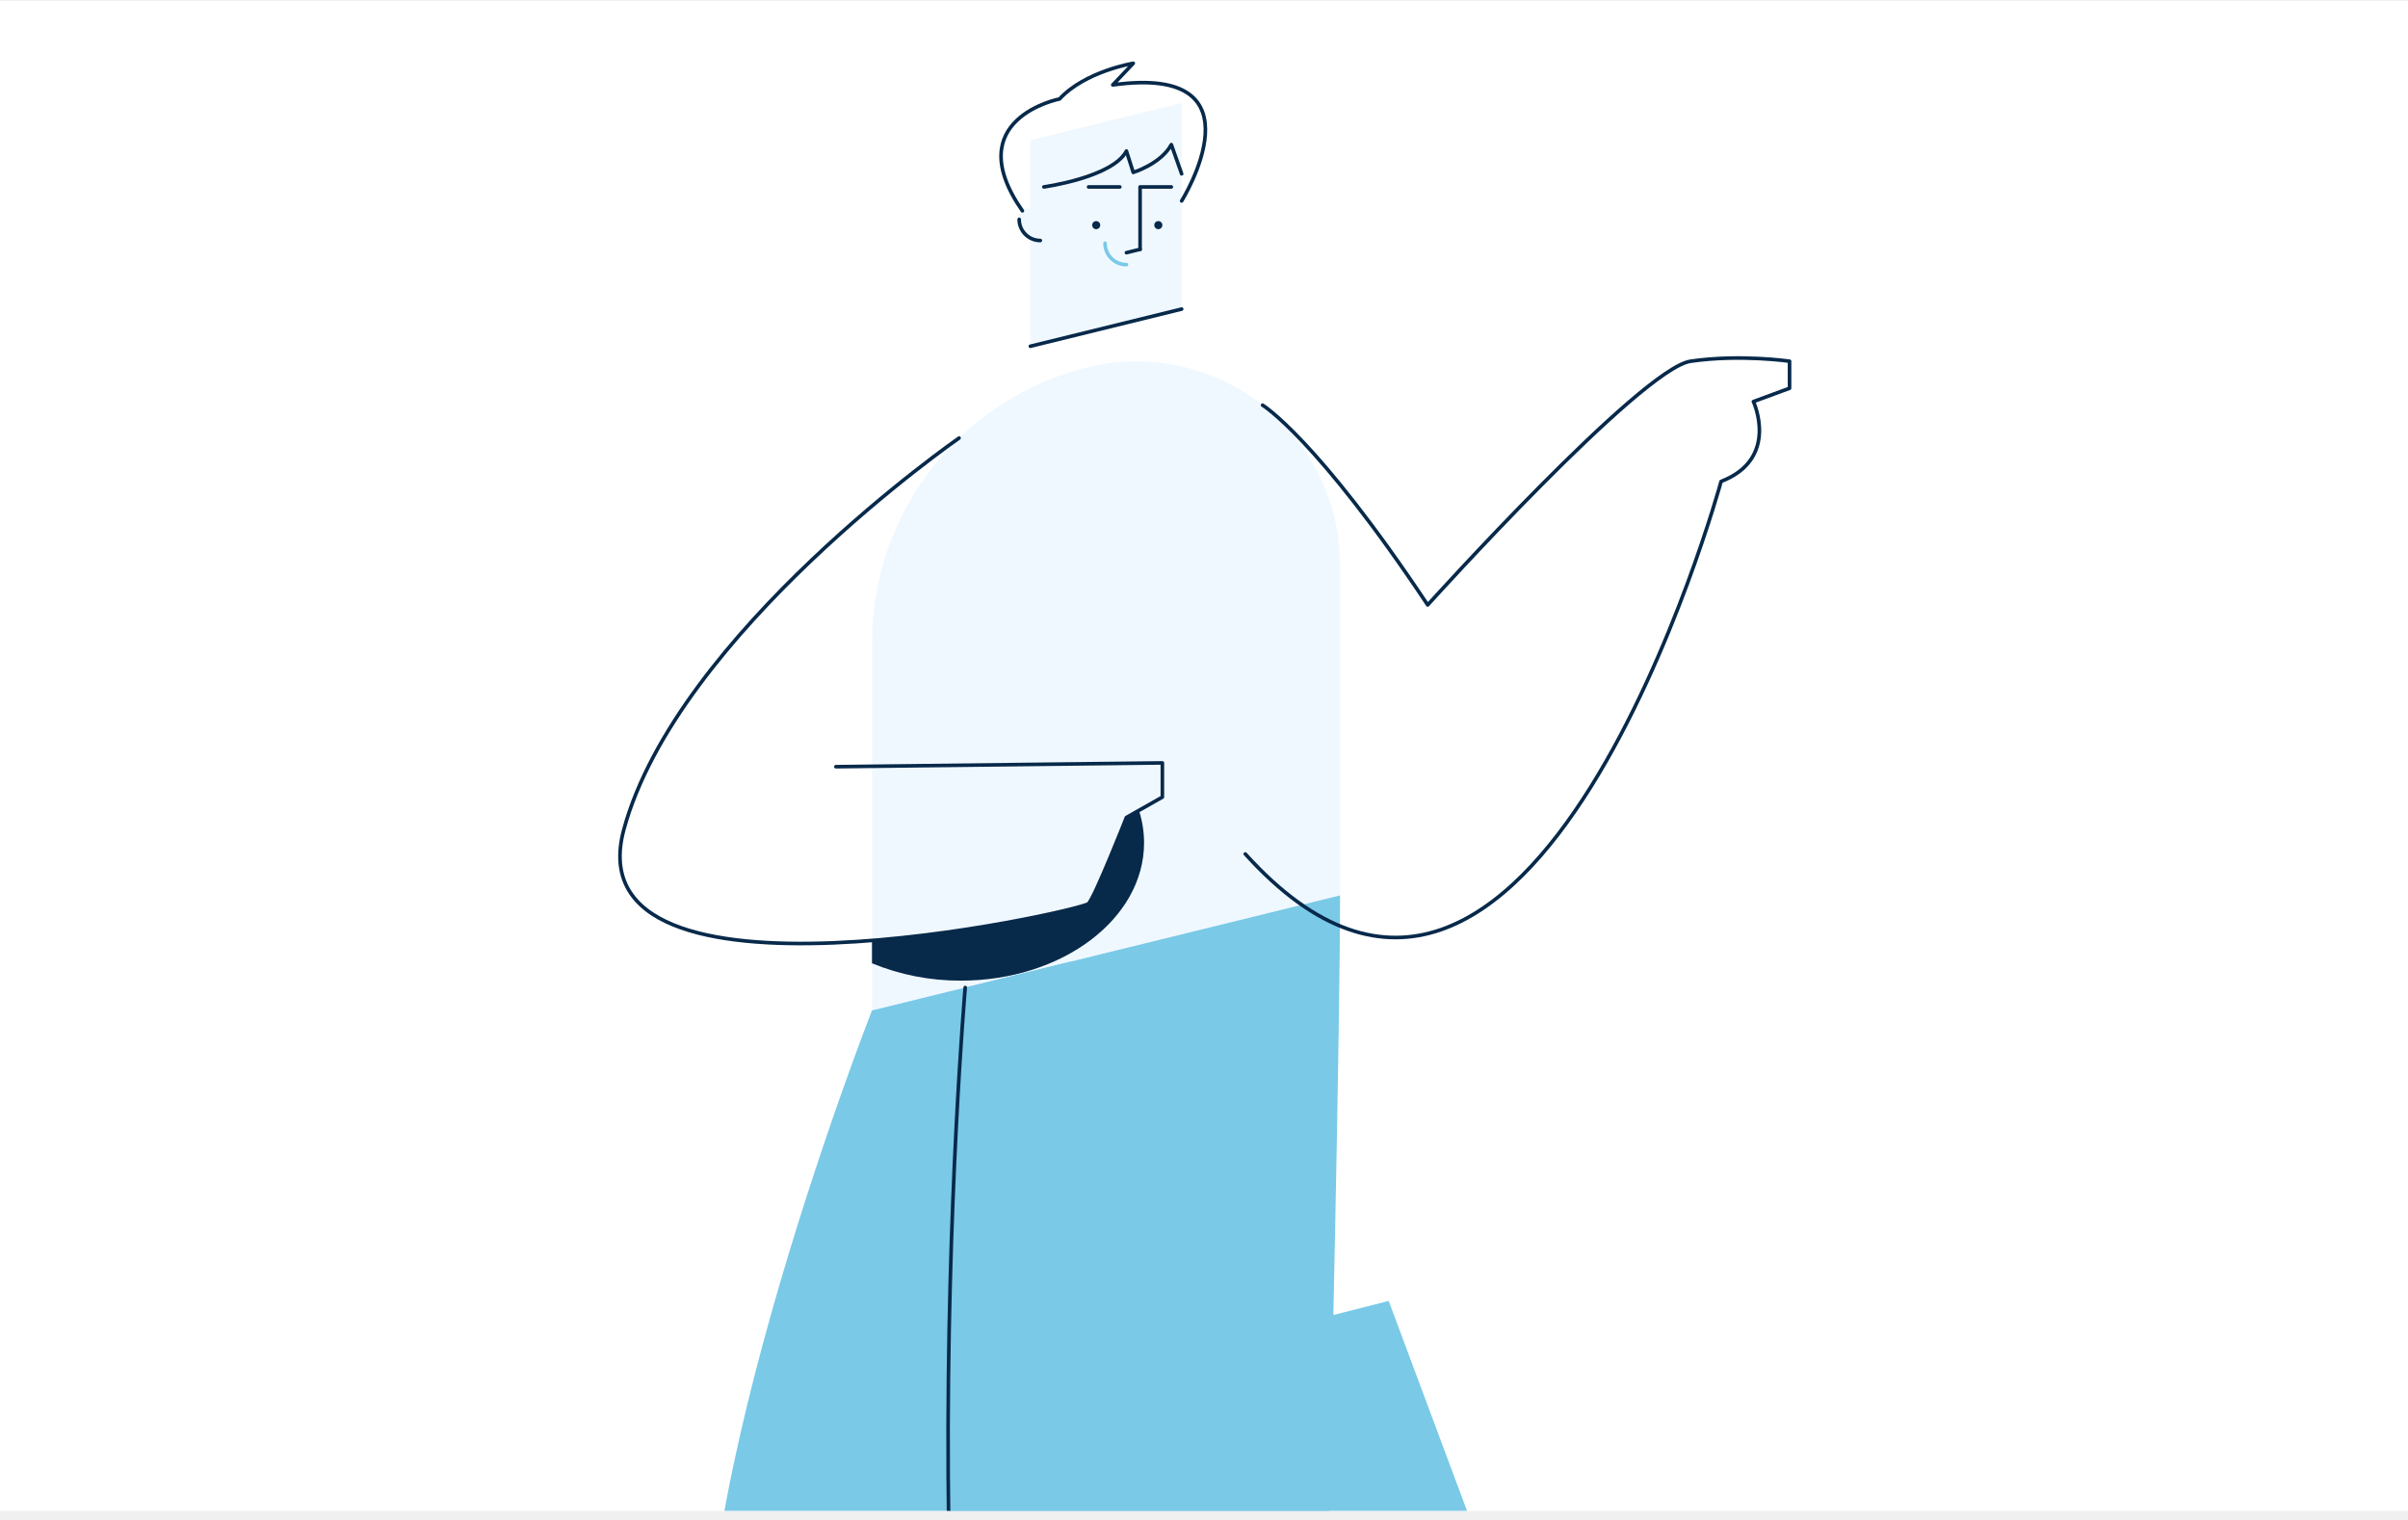
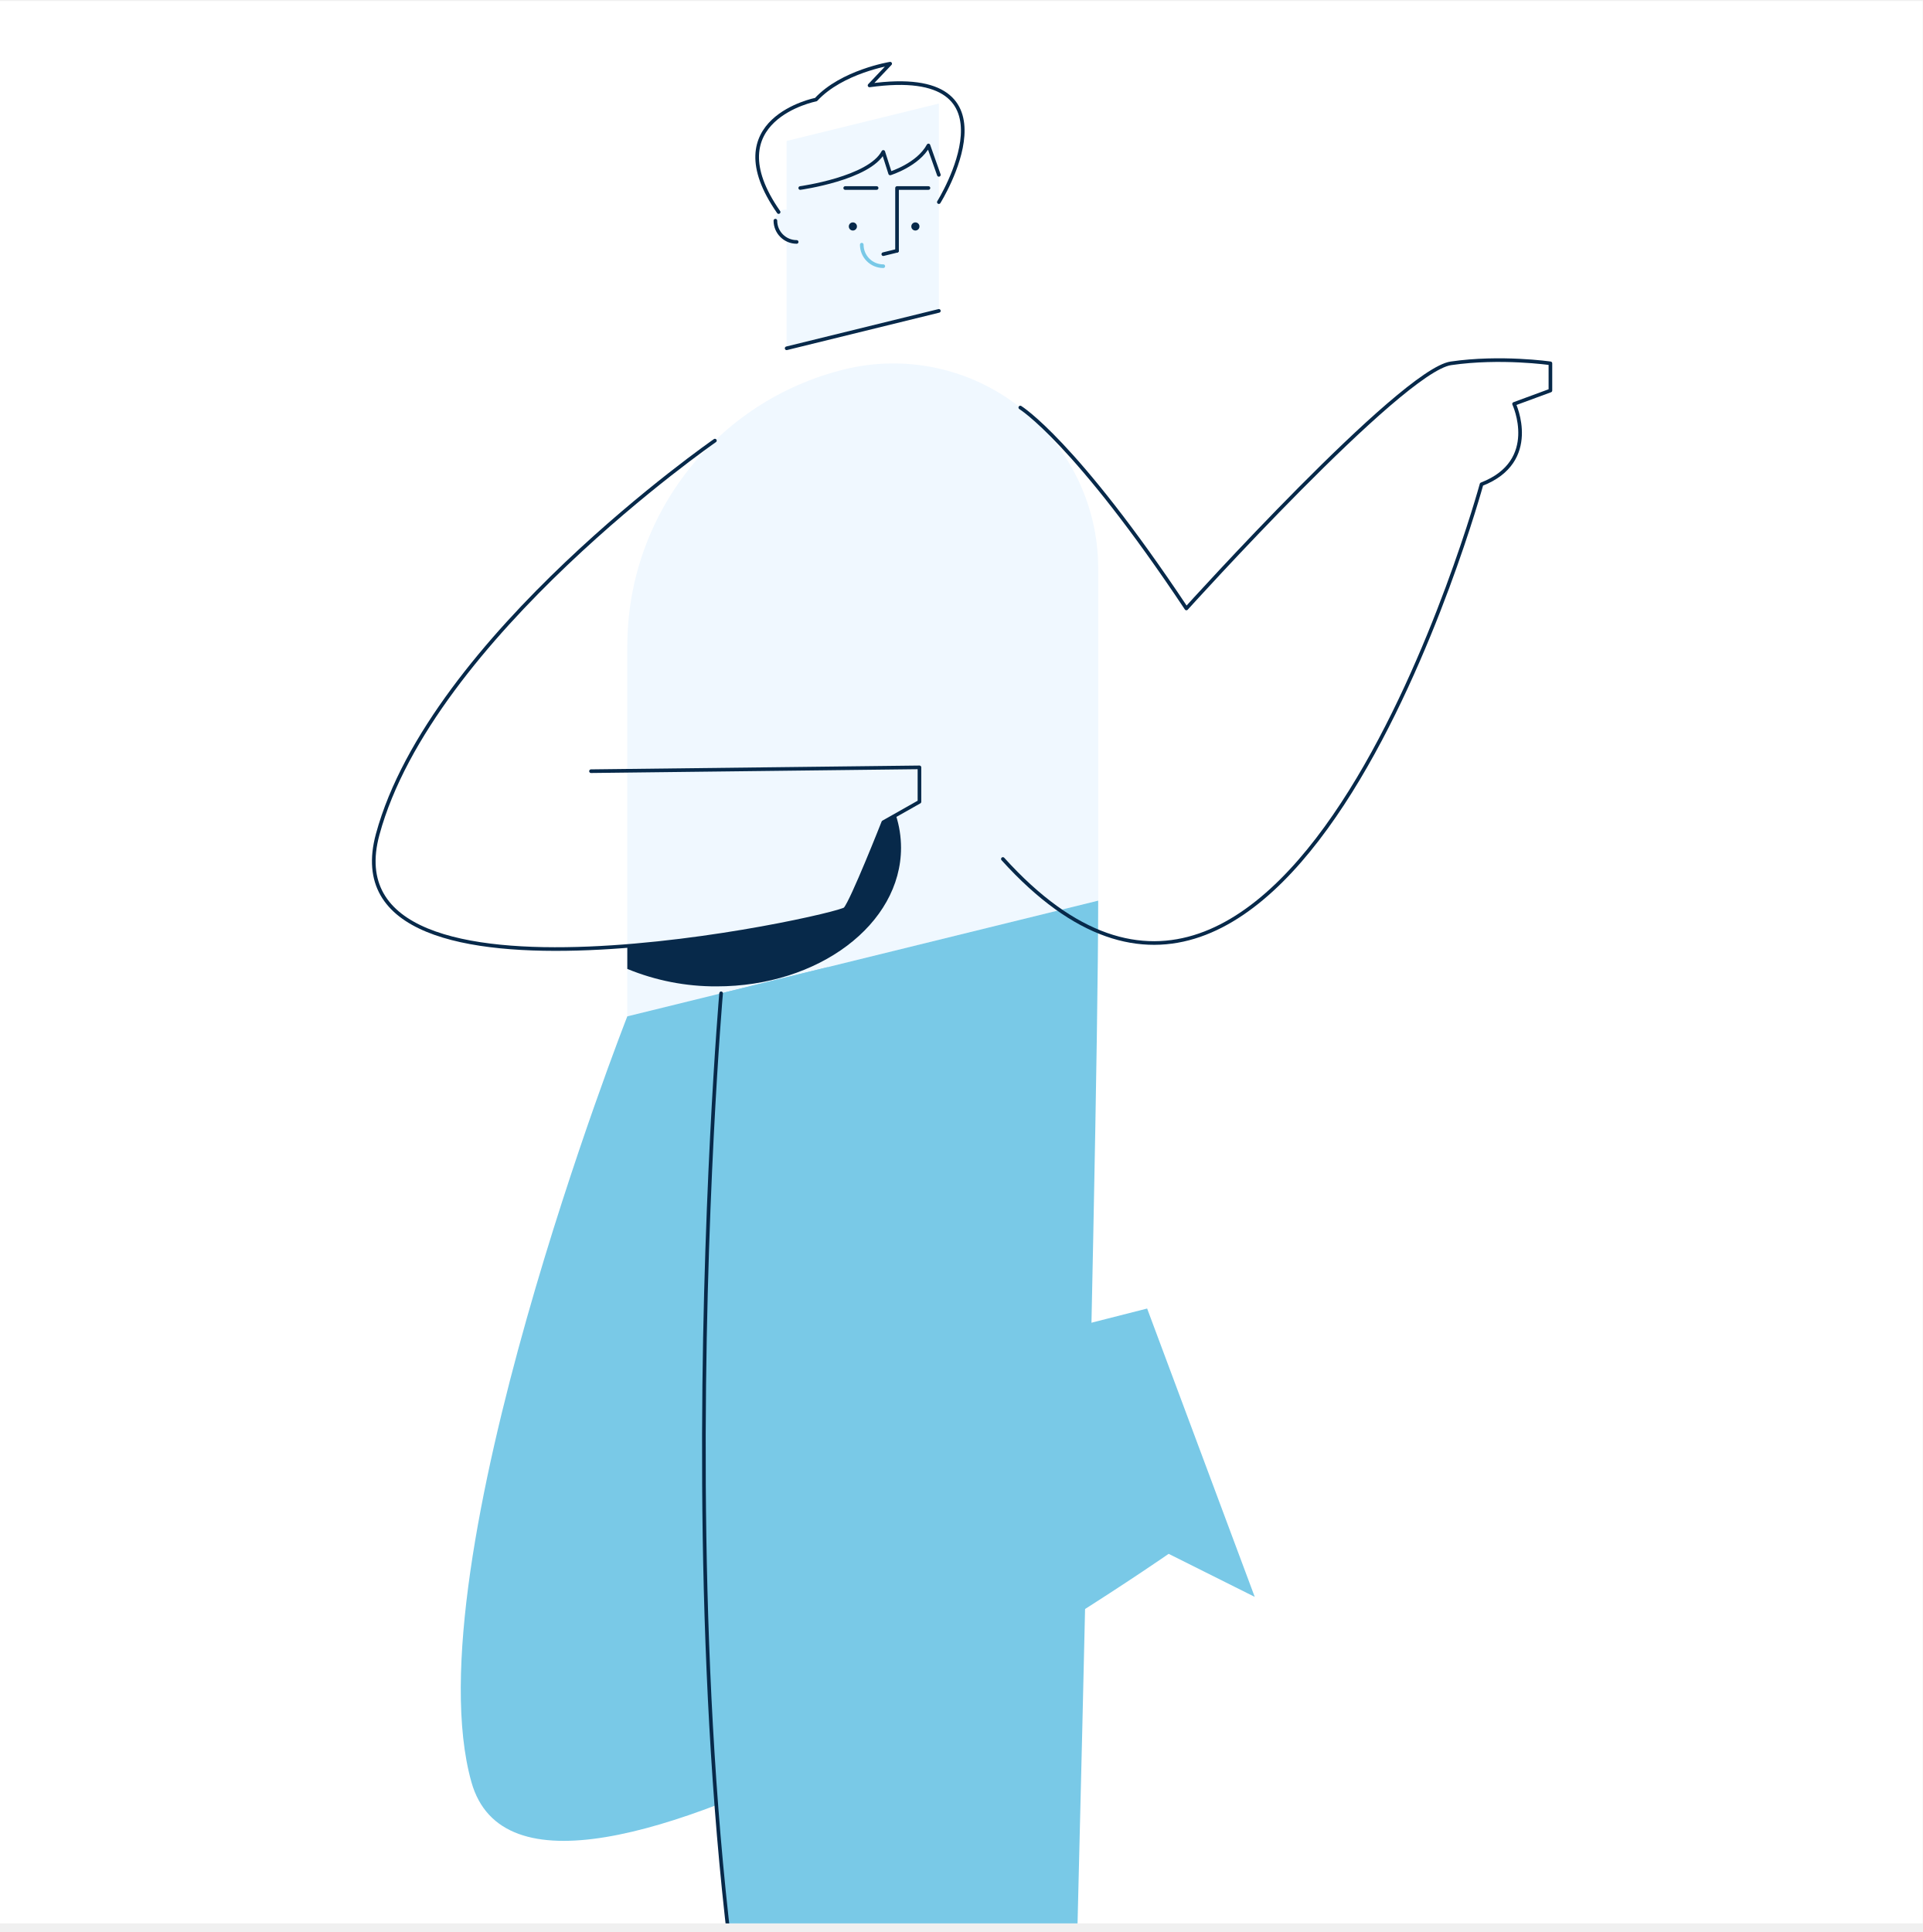
- <svg xmlns="http://www.w3.org/2000/svg" width="252" height="159" viewBox="0 0 252 159" fill="none">
-   <g clip-path="url(#clip0_288_3383)">
-     <rect width="252" height="158" transform="translate(0 0.102539)" fill="white" />
-     <path d="M91.253 105.74C91.253 105.74 68.765 163 75.033 185.387C81.301 207.774 147.566 161.657 147.566 161.657L156.521 166.134L145.328 136.136L106.657 145.986L113.92 85.542" fill="#79C9E7" />
-     <path d="M123.662 19.561V32.343L107.828 36.235V14.665L123.662 10.773V19.561Z" fill="#F0F8FF" />
-     <path d="M114.718 23.984C114.952 23.984 115.142 23.794 115.142 23.56C115.142 23.326 114.952 23.137 114.718 23.137C114.484 23.137 114.295 23.326 114.295 23.56C114.295 23.794 114.484 23.984 114.718 23.984Z" fill="#07294A" />
-     <path d="M121.22 23.984C121.454 23.984 121.644 23.794 121.644 23.56C121.644 23.326 121.454 23.137 121.22 23.137C120.986 23.137 120.797 23.326 120.797 23.56C120.797 23.794 120.986 23.984 121.22 23.984Z" fill="#07294A" />
-     <path d="M119.312 26.086V19.561H122.581" stroke="#07294A" stroke-width="0.378" stroke-linecap="round" stroke-linejoin="round" />
-     <path d="M113.92 19.561H117.189" stroke="#07294A" stroke-width="0.378" stroke-linecap="round" stroke-linejoin="round" />
-     <path d="M108.871 22.904V25.17C107.649 25.17 106.658 24.179 106.658 22.957C106.658 22.889 106.661 22.822 106.667 22.756C106.791 21.381 108.871 21.524 108.871 22.904Z" fill="#F0F8FF" />
-     <path d="M108.871 25.17C107.649 25.17 106.658 24.179 106.658 22.957" stroke="#07294A" stroke-width="0.378" stroke-linecap="round" stroke-linejoin="round" />
-     <path d="M117.882 27.694C116.645 27.694 115.643 26.691 115.643 25.454" stroke="#79C9E7" stroke-width="0.378" stroke-linecap="round" stroke-linejoin="round" />
-     <path d="M123.662 32.343L107.828 36.235" stroke="#07294A" stroke-width="0.378" stroke-linecap="round" stroke-linejoin="round" />
-     <path d="M119.312 26.091L117.883 26.442" stroke="#07294A" stroke-width="0.378" stroke-linecap="round" stroke-linejoin="round" />
-     <path d="M109.242 19.561C109.242 19.561 116.448 18.565 117.882 15.804L118.597 18.043C118.597 18.043 121.499 17.147 122.581 15.132L123.662 18.192" stroke="#07294A" stroke-width="0.378" stroke-linecap="round" stroke-linejoin="round" />
-     <path d="M123.661 21.028C123.661 21.028 132.65 6.625 116.452 8.887L118.597 6.625C118.597 6.625 113.57 7.446 110.884 10.356C110.884 10.356 100.269 12.424 106.994 22.062" stroke="#07294A" stroke-width="0.378" stroke-linecap="round" stroke-linejoin="round" />
-     <path d="M140.237 59.124V93.701L91.254 105.74V67.231C91.254 53.576 100.576 41.686 113.836 38.426H113.836C120.195 36.864 126.92 38.31 132.073 42.351C137.227 46.391 140.237 52.576 140.237 59.124V59.124Z" fill="#F0F8FF" />
-     <path d="M101.011 103.342C101.011 103.342 93.193 194.013 110.213 240.58L106.657 245.803H136.929C136.929 245.803 140.236 120.702 140.236 93.701" fill="#79C9E7" />
-     <path d="M101.011 103.342C101.011 103.342 93.193 194.013 110.213 240.58" stroke="#07294A" stroke-width="0.378" stroke-linecap="round" stroke-linejoin="round" />
-     <path d="M132.133 42.399C132.133 42.399 137.786 45.84 149.41 63.304C149.41 63.304 171.756 38.553 176.93 37.8C182.104 37.048 187.278 37.8 187.278 37.8V40.63L183.497 42.023C183.497 42.023 186.283 47.993 180.114 50.381C180.114 50.381 160.372 122.6 130.322 89.366" stroke="#07294A" stroke-width="0.378" stroke-linecap="round" stroke-linejoin="round" />
-     <path d="M100.366 45.841C100.366 45.841 70.86 66.302 65.288 86.799C59.716 107.296 113.199 95.356 113.92 94.56C114.641 93.764 117.883 85.542 117.883 85.542L121.644 83.416V79.834L87.477 80.232" stroke="#07294A" stroke-width="0.378" stroke-linecap="round" stroke-linejoin="round" />
-     <path d="M91.254 100.804C94.204 102.018 97.365 102.635 100.555 102.62C111.144 102.62 119.728 96.16 119.728 88.192C119.726 87.041 119.545 85.898 119.191 84.802L117.883 85.542C117.883 85.542 114.641 93.764 113.92 94.56C113.597 94.916 102.696 97.507 91.254 98.419V100.804Z" fill="#07294A" />
+ <svg xmlns="http://www.w3.org/2000/svg" width="200" height="201" viewBox="0 0 200 201" fill="none">
+   <g clip-path="url(#clip0_721_12428)">
+     <rect width="200" height="200" transform="translate(0 0.102539)" fill="white" />
+     <path d="M65.253 105.74C65.253 105.74 42.765 163.001 49.033 185.387C55.301 207.774 121.566 161.657 121.566 161.657L130.521 166.135L119.328 136.136L80.657 145.986L87.92 85.542" fill="#79C9E7" />
+     <path d="M97.662 19.561V32.343L81.828 36.235V14.665L97.662 10.773V19.561Z" fill="#F0F8FF" />
+     <path d="M88.718 23.984C88.952 23.984 89.142 23.794 89.142 23.56C89.142 23.326 88.952 23.137 88.718 23.137C88.484 23.137 88.295 23.326 88.295 23.56C88.295 23.794 88.484 23.984 88.718 23.984Z" fill="#07294A" />
+     <path d="M95.22 23.984C95.454 23.984 95.644 23.794 95.644 23.56C95.644 23.326 95.454 23.137 95.22 23.137C94.986 23.137 94.797 23.326 94.797 23.56C94.797 23.794 94.986 23.984 95.22 23.984Z" fill="#07294A" />
+     <path d="M93.312 26.086V19.561H96.581" stroke="#07294A" stroke-width="0.378" stroke-linecap="round" stroke-linejoin="round" />
+     <path d="M87.92 19.561H91.189" stroke="#07294A" stroke-width="0.378" stroke-linecap="round" stroke-linejoin="round" />
+     <path d="M82.871 22.904V25.17C81.649 25.17 80.658 24.179 80.658 22.957C80.658 22.889 80.661 22.822 80.667 22.756C80.791 21.381 82.871 21.525 82.871 22.904Z" fill="#F0F8FF" />
+     <path d="M82.871 25.17C81.649 25.17 80.658 24.179 80.658 22.957" stroke="#07294A" stroke-width="0.378" stroke-linecap="round" stroke-linejoin="round" />
+     <path d="M91.882 27.694C90.645 27.694 89.643 26.692 89.643 25.454" stroke="#79C9E7" stroke-width="0.378" stroke-linecap="round" stroke-linejoin="round" />
+     <path d="M97.662 32.343L81.828 36.235" stroke="#07294A" stroke-width="0.378" stroke-linecap="round" stroke-linejoin="round" />
+     <path d="M93.312 26.091L91.883 26.442" stroke="#07294A" stroke-width="0.378" stroke-linecap="round" stroke-linejoin="round" />
+     <path d="M83.242 19.561C83.242 19.561 90.448 18.565 91.882 15.804L92.597 18.043C92.597 18.043 95.499 17.148 96.581 15.133L97.662 18.192" stroke="#07294A" stroke-width="0.378" stroke-linecap="round" stroke-linejoin="round" />
+     <path d="M97.661 21.028C97.661 21.028 106.65 6.625 90.452 8.887L92.597 6.625C92.597 6.625 87.57 7.446 84.884 10.357C84.884 10.357 74.269 12.424 80.994 22.062" stroke="#07294A" stroke-width="0.378" stroke-linecap="round" stroke-linejoin="round" />
+     <path d="M114.237 59.124V93.701L65.254 105.74V67.231C65.254 53.576 74.576 41.686 87.836 38.427H87.836C94.195 36.864 100.92 38.311 106.073 42.351C111.227 46.391 114.237 52.576 114.237 59.124V59.124Z" fill="#F0F8FF" />
+     <path d="M75.011 103.342C75.011 103.342 67.193 194.013 84.213 240.58L80.657 245.803H110.929C110.929 245.803 114.236 120.703 114.236 93.701" fill="#79C9E7" />
+     <path d="M75.011 103.342C75.011 103.342 67.193 194.013 84.213 240.58" stroke="#07294A" stroke-width="0.378" stroke-linecap="round" stroke-linejoin="round" />
+     <path d="M106.133 42.399C106.133 42.399 111.786 45.841 123.41 63.304C123.41 63.304 145.756 38.553 150.93 37.8C156.104 37.048 161.278 37.8 161.278 37.8V40.63L157.497 42.023C157.497 42.023 160.283 47.993 154.114 50.381C154.114 50.381 134.372 122.6 104.322 89.366" stroke="#07294A" stroke-width="0.378" stroke-linecap="round" stroke-linejoin="round" />
+     <path d="M74.366 45.841C74.366 45.841 44.86 66.302 39.288 86.799C33.716 107.297 87.199 95.356 87.92 94.56C88.641 93.764 91.883 85.542 91.883 85.542L95.644 83.416V79.834L61.477 80.232" stroke="#07294A" stroke-width="0.378" stroke-linecap="round" stroke-linejoin="round" />
+     <path d="M65.254 100.804C68.204 102.018 71.365 102.636 74.555 102.62C85.144 102.62 93.728 96.16 93.728 88.192C93.726 87.041 93.545 85.898 93.191 84.803L91.883 85.542C91.883 85.542 88.641 93.764 87.92 94.56C87.597 94.917 76.696 97.507 65.254 98.419V100.804Z" fill="#07294A" />
  </g>
  <defs>
-     <clipPath id="clip0_288_3383">
-       <rect width="252" height="158" fill="white" transform="translate(0 0.102539)" />
+     <clipPath id="clip0_721_12428">
+       <rect width="200" height="200" fill="white" transform="translate(0 0.102539)" />
    </clipPath>
  </defs>
</svg>
